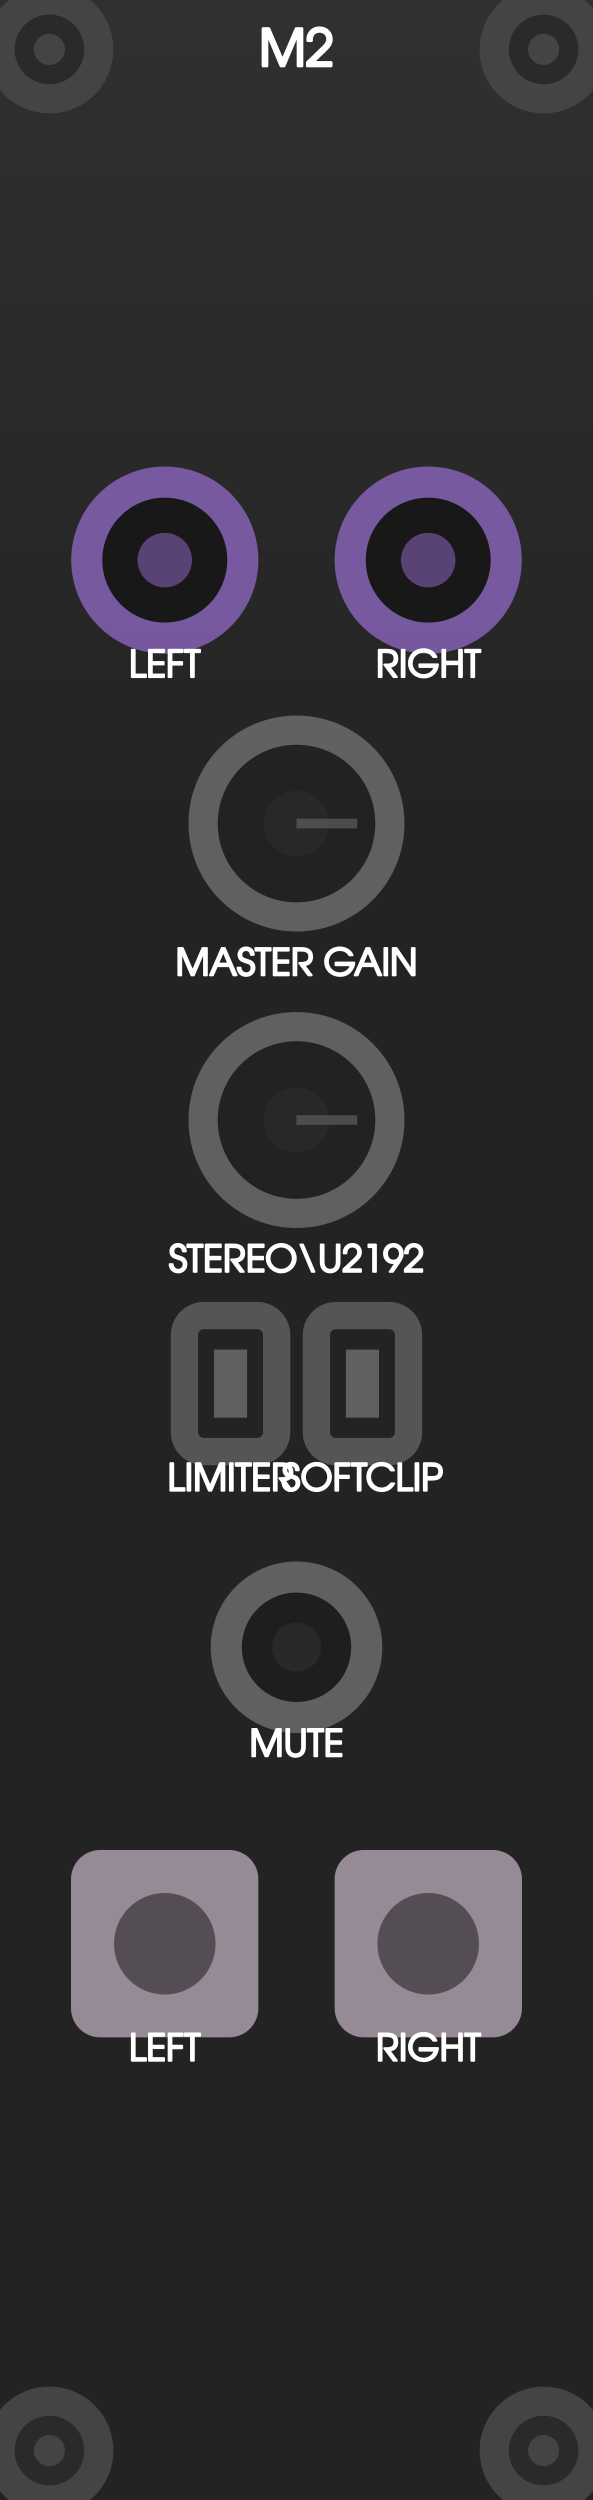
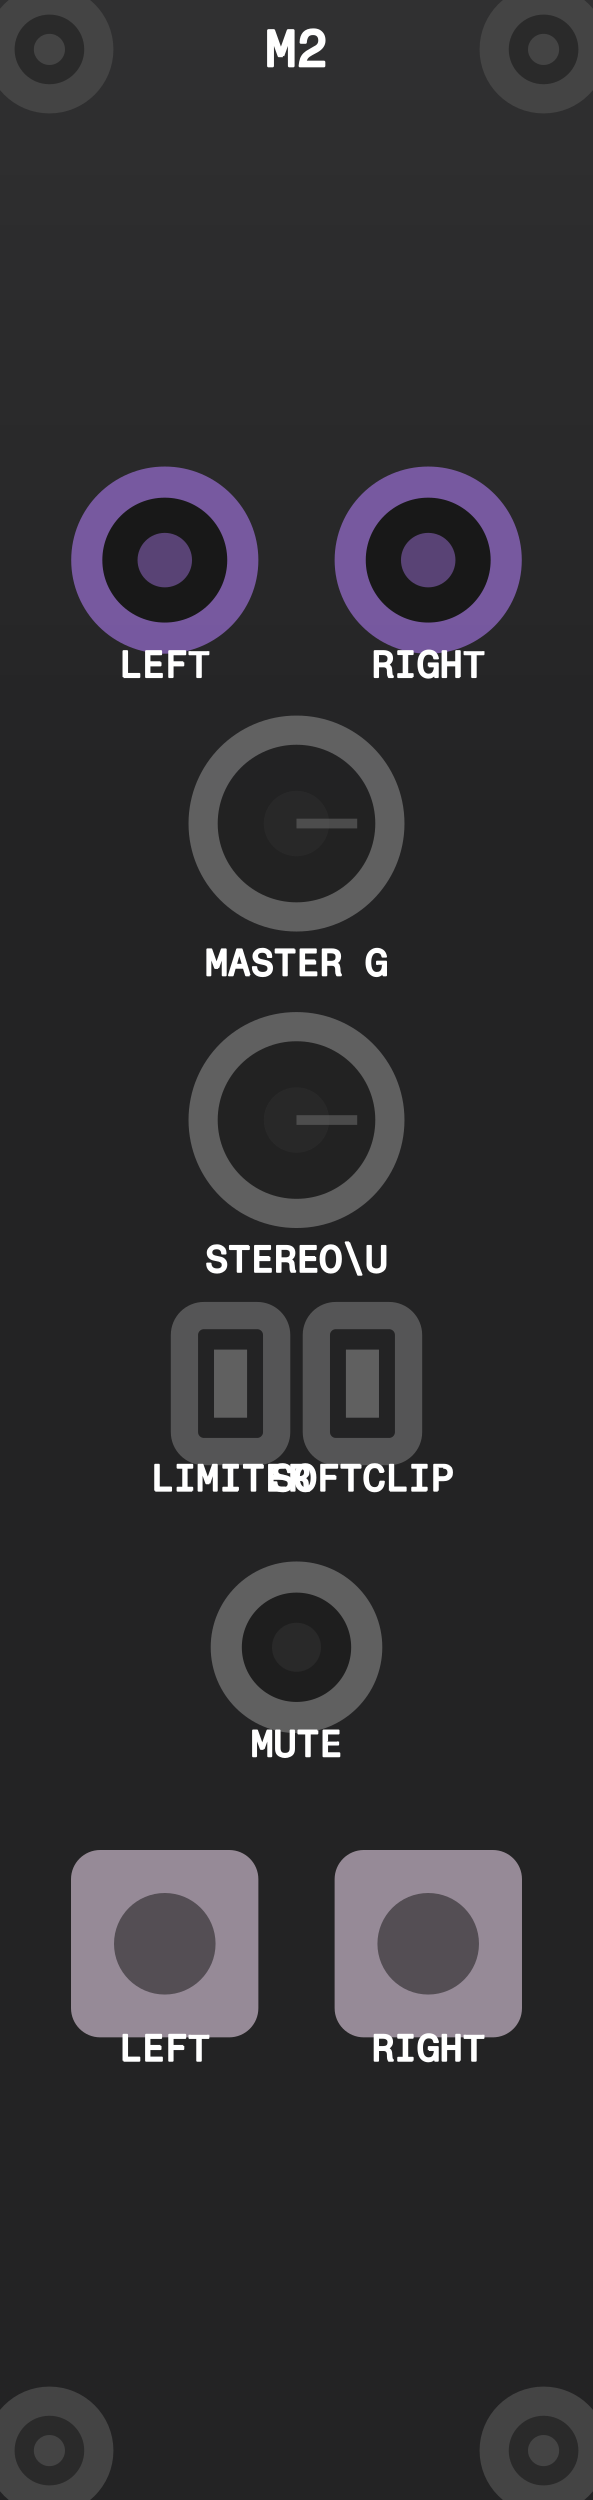
<svg xmlns="http://www.w3.org/2000/svg" viewBox="0 0 30.48 128.5" width="30.48mm" height="128.5mm">
  <g id="layer-background">
    <rect x="0.3" y="0.3" width="29.88" height="127.9" fill="none" stroke="#333" stroke-width="1.5" />
    <rect x="0" y="0.000" width="30.48" height="1.295" fill="#303031" />
    <rect x="0" y="1.285" width="30.48" height="1.295" fill="#303031" />
    <rect x="0" y="2.570" width="30.48" height="1.295" fill="#2f2f30" />
    <rect x="0" y="3.855" width="30.48" height="1.295" fill="#2f2f30" />
    <rect x="0" y="5.140" width="30.48" height="1.295" fill="#2e2e2f" />
    <rect x="0" y="6.425" width="30.48" height="1.295" fill="#2e2e2f" />
    <rect x="0" y="7.710" width="30.48" height="1.295" fill="#2e2e2f" />
    <rect x="0" y="8.995" width="30.48" height="1.295" fill="#2d2d2e" />
    <rect x="0" y="10.280" width="30.48" height="1.295" fill="#2d2d2e" />
    <rect x="0" y="11.565" width="30.48" height="1.295" fill="#2c2c2d" />
    <rect x="0" y="12.850" width="30.48" height="1.295" fill="#2c2c2d" />
    <rect x="0" y="14.135" width="30.48" height="1.295" fill="#2c2c2d" />
    <rect x="0" y="15.420" width="30.48" height="1.295" fill="#2b2b2c" />
    <rect x="0" y="16.705" width="30.48" height="1.295" fill="#2b2b2c" />
    <rect x="0" y="17.990" width="30.48" height="1.295" fill="#2a2a2b" />
    <rect x="0" y="19.275" width="30.48" height="1.295" fill="#2a2a2b" />
    <rect x="0" y="20.560" width="30.48" height="1.295" fill="#2a2a2b" />
    <rect x="0" y="21.845" width="30.48" height="1.295" fill="#29292a" />
    <rect x="0" y="23.130" width="30.48" height="1.295" fill="#29292a" />
    <rect x="0" y="24.415" width="30.48" height="1.295" fill="#29292a" />
    <rect x="0" y="25.700" width="30.48" height="1.295" fill="#282829" />
    <rect x="0" y="26.985" width="30.48" height="1.295" fill="#282829" />
    <rect x="0" y="28.270" width="30.48" height="1.295" fill="#272728" />
    <rect x="0" y="29.555" width="30.48" height="1.295" fill="#272728" />
    <rect x="0" y="30.840" width="30.48" height="1.295" fill="#272728" />
    <rect x="0" y="32.125" width="30.48" height="1.295" fill="#262627" />
    <rect x="0" y="33.410" width="30.48" height="1.295" fill="#262627" />
    <rect x="0" y="34.695" width="30.48" height="1.295" fill="#252526" />
    <rect x="0" y="35.980" width="30.48" height="1.295" fill="#252526" />
    <rect x="0" y="37.265" width="30.48" height="1.295" fill="#252526" />
    <rect x="0" y="38.550" width="30.48" height="1.295" fill="#242425" />
    <rect x="0" y="39.835" width="30.48" height="1.295" fill="#242425" />
    <rect x="0" y="41.120" width="30.48" height="1.295" fill="#232324" />
    <rect x="0" y="42.405" width="30.48" height="1.295" fill="#232324" />
    <rect x="0" y="43.690" width="30.48" height="1.295" fill="#232324" />
    <rect x="0" y="44.975" width="30.48" height="1.295" fill="#232324" />
    <rect x="0" y="46.260" width="30.48" height="1.295" fill="#232324" />
    <rect x="0" y="47.545" width="30.48" height="1.295" fill="#232324" />
    <rect x="0" y="48.830" width="30.48" height="1.295" fill="#232324" />
    <rect x="0" y="50.115" width="30.48" height="1.295" fill="#232324" />
    <rect x="0" y="51.400" width="30.48" height="1.295" fill="#232324" />
    <rect x="0" y="52.685" width="30.48" height="1.295" fill="#232324" />
    <rect x="0" y="53.970" width="30.48" height="1.295" fill="#232324" />
    <rect x="0" y="55.255" width="30.48" height="1.295" fill="#232324" />
    <rect x="0" y="56.540" width="30.48" height="1.295" fill="#232324" />
    <rect x="0" y="57.825" width="30.48" height="1.295" fill="#232324" />
    <rect x="0" y="59.110" width="30.48" height="1.295" fill="#232324" />
    <rect x="0" y="60.395" width="30.48" height="1.295" fill="#232324" />
    <rect x="0" y="61.680" width="30.48" height="1.295" fill="#232324" />
    <rect x="0" y="62.965" width="30.48" height="1.295" fill="#232324" />
    <rect x="0" y="64.250" width="30.48" height="1.295" fill="#232324" />
    <rect x="0" y="65.535" width="30.48" height="1.295" fill="#232324" />
    <rect x="0" y="66.820" width="30.48" height="1.295" fill="#232324" />
    <rect x="0" y="68.105" width="30.48" height="1.295" fill="#232324" />
    <rect x="0" y="69.390" width="30.48" height="1.295" fill="#232324" />
    <rect x="0" y="70.675" width="30.48" height="1.295" fill="#232324" />
    <rect x="0" y="71.960" width="30.48" height="1.295" fill="#232324" />
    <rect x="0" y="73.245" width="30.48" height="1.295" fill="#232324" />
    <rect x="0" y="74.530" width="30.48" height="1.295" fill="#232324" />
    <rect x="0" y="75.815" width="30.48" height="1.295" fill="#232324" />
    <rect x="0" y="77.100" width="30.48" height="1.295" fill="#232324" />
    <rect x="0" y="78.385" width="30.48" height="1.295" fill="#232324" />
    <rect x="0" y="79.670" width="30.48" height="1.295" fill="#232324" />
    <rect x="0" y="80.955" width="30.48" height="1.295" fill="#232324" />
    <rect x="0" y="82.240" width="30.48" height="1.295" fill="#232324" />
    <rect x="0" y="83.525" width="30.48" height="1.295" fill="#232324" />
    <rect x="0" y="84.810" width="30.48" height="1.295" fill="#232324" />
    <rect x="0" y="86.095" width="30.48" height="1.295" fill="#232324" />
    <rect x="0" y="87.380" width="30.48" height="1.295" fill="#232324" />
    <rect x="0" y="88.665" width="30.48" height="1.295" fill="#232324" />
    <rect x="0" y="89.950" width="30.48" height="1.295" fill="#232324" />
    <rect x="0" y="91.235" width="30.48" height="1.295" fill="#232324" />
    <rect x="0" y="92.520" width="30.48" height="1.295" fill="#232324" />
    <rect x="0" y="93.805" width="30.48" height="1.295" fill="#232324" />
    <rect x="0" y="95.090" width="30.48" height="1.295" fill="#232324" />
    <rect x="0" y="96.375" width="30.48" height="1.295" fill="#232324" />
    <rect x="0" y="97.660" width="30.48" height="1.295" fill="#232324" />
    <rect x="0" y="98.945" width="30.48" height="1.295" fill="#232324" />
    <rect x="0" y="100.230" width="30.48" height="1.295" fill="#232324" />
    <rect x="0" y="101.515" width="30.48" height="1.295" fill="#232324" />
    <rect x="0" y="102.800" width="30.48" height="1.295" fill="#232324" />
    <rect x="0" y="104.085" width="30.48" height="1.295" fill="#232324" />
    <rect x="0" y="105.370" width="30.48" height="1.295" fill="#232324" />
    <rect x="0" y="106.655" width="30.48" height="1.295" fill="#232324" />
    <rect x="0" y="107.940" width="30.48" height="1.295" fill="#232324" />
    <rect x="0" y="109.225" width="30.48" height="1.295" fill="#232324" />
    <rect x="0" y="110.510" width="30.48" height="1.295" fill="#232324" />
    <rect x="0" y="111.795" width="30.48" height="1.295" fill="#232324" />
    <rect x="0" y="113.080" width="30.48" height="1.295" fill="#232324" />
    <rect x="0" y="114.365" width="30.48" height="1.295" fill="#232324" />
    <rect x="0" y="115.650" width="30.48" height="1.295" fill="#232324" />
    <rect x="0" y="116.935" width="30.48" height="1.295" fill="#232324" />
    <rect x="0" y="118.220" width="30.48" height="1.295" fill="#232324" />
    <rect x="0" y="119.505" width="30.48" height="1.295" fill="#232324" />
    <rect x="0" y="120.790" width="30.48" height="1.295" fill="#232324" />
    <rect x="0" y="122.075" width="30.48" height="1.295" fill="#232324" />
    <rect x="0" y="123.360" width="30.48" height="1.295" fill="#232324" />
    <rect x="0" y="124.645" width="30.48" height="1.295" fill="#232324" />
    <rect x="0" y="125.930" width="30.48" height="1.295" fill="#232324" />
    <rect x="0" y="127.215" width="30.48" height="1.295" fill="#232324" />
  </g>
  <g id="layer-outlines">
    <circle cx="2.54" cy="2.54" r="2.54" fill="#2a2a2a" stroke="#444" stroke-width="1.5" />
    <circle cx="2.54" cy="2.54" r="0.8" fill="#444" />
    <circle cx="2.54" cy="125.96" r="2.54" fill="#2a2a2a" stroke="#444" stroke-width="1.5" />
    <circle cx="2.54" cy="125.96" r="0.8" fill="#444" />
    <circle cx="27.94" cy="2.54" r="2.54" fill="#2a2a2a" stroke="#444" stroke-width="1.5" />
    <circle cx="27.94" cy="2.54" r="0.8" fill="#444" />
    <circle cx="27.94" cy="125.96" r="2.54" fill="#2a2a2a" stroke="#444" stroke-width="1.5" />
    <circle cx="27.94" cy="125.96" r="0.8" fill="#444" />
    <circle cx="8.47" cy="28.79" r="4.01" fill="#111" stroke="#996dd2" stroke-width="1.6" opacity="0.7" />
    <circle cx="8.47" cy="28.79" r="1.40" fill="#996dd2" opacity="0.5" />
    <circle cx="22.01" cy="28.79" r="4.01" fill="#111" stroke="#996dd2" stroke-width="1.6" opacity="0.7" />
    <circle cx="22.01" cy="28.79" r="1.40" fill="#996dd2" opacity="0.5" />
    <circle cx="15.24" cy="42.33" r="4.80" fill="#222" stroke="#888" stroke-width="1.5" opacity="0.6" />
    <circle cx="15.24" cy="42.33" r="1.68" fill="#333" opacity="0.4" />
    <line x1="15.24" y1="42.33" x2="18.36" y2="42.33" stroke="#666" stroke-width="0.5" opacity="0.6" />
    <circle cx="15.24" cy="57.57" r="4.80" fill="#222" stroke="#888" stroke-width="1.5" opacity="0.6" />
    <circle cx="15.24" cy="57.57" r="1.68" fill="#333" opacity="0.4" />
    <line x1="15.24" y1="57.57" x2="18.36" y2="57.57" stroke="#666" stroke-width="0.5" opacity="0.6" />
    <rect x="9.48" y="67.62" width="4.74" height="6.99" rx="1" fill="none" stroke="#888" stroke-width="1.4" opacity="0.5" />
    <line x1="11.85" y1="72.87" x2="11.85" y2="69.37" stroke="#888" stroke-width="1.7" opacity="0.6" />
    <rect x="16.26" y="67.62" width="4.74" height="6.99" rx="1" fill="none" stroke="#888" stroke-width="1.4" opacity="0.5" />
    <line x1="18.63" y1="72.87" x2="18.63" y2="69.37" stroke="#888" stroke-width="1.7" opacity="0.6" />
    <circle cx="15.24" cy="84.67" r="3.61" fill="#1a1a1a" stroke="#888" stroke-width="1.6" opacity="0.6" />
    <circle cx="15.24" cy="84.67" r="1.26" fill="#333" opacity="0.5" />
    <rect x="3.65" y="95.09" width="9.63" height="9.63" rx="1.5" fill="#c8b7c7" opacity="0.7" />
    <circle cx="8.47" cy="99.91" r="2.61" fill="#111" opacity="0.5" />
    <rect x="17.20" y="95.09" width="9.63" height="9.63" rx="1.5" fill="#c8b7c7" opacity="0.7" />
    <circle cx="22.01" cy="99.91" r="2.61" fill="#111" opacity="0.5" />
  </g>
  <g id="layer-text">
-     <path d="M13.52 3.39L13.72 3.39L13.72 1.68L14.44 3.39L14.60 3.39L15.32 1.68L15.32 3.39L15.52 3.39L15.52 1.47L15.22 1.47L14.52 3.10L13.82 1.47L13.52 1.47ZM15.80 3.39L17.02 3.39L17.02 3.21L16.06 3.21L16.68 2.62C16.95 2.36 17.03 2.22 17.03 2.02C17.03 1.68 16.78 1.43 16.42 1.43C16.16 1.43 15.95 1.57 15.86 1.81C15.82 1.90 15.82 1.95 15.82 2.09L16.01 2.09C16.01 1.97 16.02 1.89 16.06 1.82C16.12 1.69 16.26 1.61 16.42 1.61C16.66 1.61 16.84 1.77 16.84 2.01C16.84 2.12 16.80 2.22 16.70 2.33C16.65 2.40 16.63 2.41 16.47 2.56L15.80 3.21Z" fill="#ffffff" stroke="#ffffff" stroke-width="0.143" stroke-linejoin="round" />
-     <path d="M6.78 34.80L7.50 34.80L7.50 34.67L6.92 34.67L6.92 33.40L6.78 33.40ZM7.66 34.80L8.43 34.80L8.43 34.67L7.80 34.67L7.80 34.15L8.41 34.15L8.41 34.03L7.80 34.03L7.80 33.52L8.43 33.52L8.43 33.40L7.66 33.40ZM8.67 34.80L8.81 34.80L8.81 34.16L9.36 34.16L9.36 34.03L8.81 34.03L8.81 33.52L9.38 33.52L9.38 33.40L8.67 33.40ZM9.82 34.80L9.96 34.80L9.96 33.52L10.28 33.52L10.28 33.40L9.50 33.40L9.50 33.52L9.82 33.52Z" fill="#ffffff" stroke="#ffffff" stroke-width="0.104" stroke-linejoin="round" />
-     <path d="M20.01 34.28C20.28 34.25 20.42 34.10 20.42 33.85C20.42 33.67 20.35 33.54 20.21 33.46C20.12 33.42 20.00 33.40 19.82 33.40L19.47 33.40L19.47 34.80L19.61 34.80L19.61 33.52L19.81 33.52C19.96 33.52 20.05 33.54 20.13 33.57C20.23 33.62 20.28 33.71 20.28 33.84C20.28 34.00 20.21 34.10 20.07 34.14C20.00 34.16 19.91 34.16 19.75 34.16L20.23 34.80L20.40 34.80ZM20.65 34.80L20.79 34.80L20.79 33.40L20.65 33.40ZM21.56 34.15L21.56 34.28L22.34 34.28C22.32 34.37 22.28 34.45 22.20 34.53C22.09 34.64 21.94 34.70 21.78 34.70C21.43 34.70 21.16 34.43 21.16 34.10C21.16 33.76 21.43 33.50 21.77 33.50C21.99 33.50 22.17 33.60 22.27 33.77L22.43 33.77C22.33 33.53 22.07 33.37 21.76 33.37C21.34 33.37 21.02 33.69 21.02 34.09C21.02 34.51 21.35 34.82 21.78 34.82C22.00 34.82 22.19 34.74 22.33 34.59C22.44 34.46 22.50 34.31 22.51 34.15ZM22.74 34.80L22.88 34.80L22.88 34.14L23.60 34.14L23.60 34.80L23.74 34.80L23.74 33.40L23.60 33.40L23.60 34.01L22.88 34.01L22.88 33.40L22.74 33.40ZM24.23 34.80L24.37 34.80L24.37 33.52L24.69 33.52L24.69 33.40L23.91 33.40L23.91 33.52L24.23 33.52Z" fill="#ffffff" stroke="#ffffff" stroke-width="0.104" stroke-linejoin="round" />
-     <path d="M9.17 50.13L9.31 50.13L9.31 48.88L9.84 50.13L9.96 50.13L10.49 48.88L10.49 50.13L10.63 50.13L10.63 48.73L10.41 48.73L9.90 49.92L9.39 48.73L9.17 48.73ZM10.79 50.13L10.94 50.13L11.15 49.66L11.80 49.66L12.00 50.13L12.16 50.13L11.55 48.73L11.40 48.73ZM11.20 49.53L11.48 48.89L11.74 49.53ZM12.21 49.74C12.23 49.99 12.40 50.16 12.65 50.16C12.90 50.16 13.08 49.98 13.08 49.74C13.08 49.62 13.03 49.51 12.94 49.44C12.88 49.40 12.82 49.37 12.68 49.33C12.55 49.29 12.51 49.27 12.47 49.24C12.43 49.21 12.40 49.14 12.40 49.08C12.40 48.94 12.50 48.83 12.65 48.83C12.79 48.83 12.88 48.93 12.90 49.08L13.04 49.08C13.04 48.86 12.88 48.70 12.65 48.70C12.42 48.70 12.26 48.86 12.26 49.08C12.26 49.18 12.30 49.27 12.36 49.33C12.41 49.38 12.46 49.40 12.62 49.46C12.73 49.49 12.79 49.51 12.84 49.55C12.90 49.59 12.93 49.66 12.93 49.75C12.93 49.91 12.82 50.03 12.66 50.03C12.57 50.03 12.48 49.99 12.43 49.92C12.39 49.87 12.37 49.83 12.36 49.74ZM13.45 50.13L13.59 50.13L13.59 48.86L13.91 48.86L13.91 48.73L13.13 48.73L13.13 48.86L13.45 48.86ZM14.07 50.13L14.84 50.13L14.84 50.00L14.21 50.00L14.21 49.49L14.82 49.49L14.82 49.36L14.21 49.36L14.21 48.86L14.84 48.86L14.84 48.73L14.07 48.73ZM15.63 49.61C15.90 49.58 16.04 49.43 16.04 49.18C16.04 49.00 15.97 48.87 15.83 48.80C15.75 48.75 15.63 48.73 15.44 48.73L15.09 48.73L15.09 50.13L15.23 50.13L15.23 48.86L15.43 48.86C15.58 48.86 15.68 48.87 15.75 48.91C15.85 48.95 15.90 49.05 15.90 49.17C15.90 49.33 15.83 49.43 15.69 49.47C15.62 49.49 15.53 49.50 15.38 49.50L15.85 50.13L16.02 50.13ZM17.25 49.48L17.25 49.61L18.04 49.61C18.02 49.70 17.97 49.78 17.89 49.86C17.78 49.97 17.63 50.03 17.47 50.03C17.13 50.03 16.85 49.77 16.85 49.43C16.85 49.09 17.12 48.83 17.47 48.83C17.68 48.83 17.87 48.93 17.96 49.10L18.12 49.10C18.03 48.86 17.76 48.70 17.46 48.70C17.04 48.70 16.71 49.02 16.71 49.43C16.71 49.84 17.04 50.16 17.48 50.16C17.70 50.16 17.89 50.08 18.02 49.92C18.14 49.79 18.20 49.64 18.21 49.48ZM18.23 50.13L18.38 50.13L18.58 49.66L19.24 49.66L19.44 50.13L19.60 50.13L18.99 48.73L18.83 48.73ZM18.64 49.53L18.91 48.89L19.18 49.53ZM19.76 50.13L19.90 50.13L19.90 48.73L19.76 48.73ZM20.19 50.13L20.33 50.13L20.33 48.90L21.17 50.13L21.31 50.13L21.31 48.73L21.17 48.73L21.17 49.89L20.38 48.73L20.19 48.73Z" fill="#ffffff" stroke="#ffffff" stroke-width="0.104" stroke-linejoin="round" />
-     <path d="M8.72 64.98C8.73 65.23 8.91 65.40 9.16 65.40C9.40 65.40 9.58 65.22 9.58 64.98C9.58 64.86 9.53 64.75 9.44 64.68C9.38 64.64 9.33 64.61 9.18 64.57C9.05 64.53 9.01 64.51 8.97 64.48C8.93 64.45 8.91 64.38 8.91 64.32C8.91 64.18 9.01 64.07 9.15 64.07C9.29 64.07 9.39 64.17 9.40 64.32L9.55 64.32C9.54 64.10 9.38 63.94 9.15 63.94C8.93 63.94 8.76 64.10 8.76 64.32C8.76 64.42 8.80 64.51 8.86 64.57C8.92 64.62 8.96 64.64 9.13 64.70C9.24 64.73 9.30 64.75 9.34 64.79C9.41 64.83 9.44 64.90 9.44 64.99C9.44 65.15 9.32 65.27 9.16 65.27C9.07 65.27 8.99 65.23 8.94 65.16C8.90 65.11 8.88 65.07 8.87 64.98ZM9.96 65.37L10.10 65.37L10.10 64.10L10.42 64.10L10.42 63.97L9.63 63.97L9.63 64.10L9.96 64.10ZM10.58 65.37L11.35 65.37L11.35 65.24L10.72 65.24L10.72 64.73L11.33 64.73L11.33 64.60L10.72 64.60L10.72 64.10L11.35 64.10L11.35 63.97L10.58 63.97ZM12.14 64.85C12.41 64.82 12.55 64.67 12.55 64.42C12.55 64.24 12.48 64.11 12.34 64.04C12.25 63.99 12.13 63.97 11.95 63.97L11.60 63.97L11.60 65.37L11.74 65.37L11.74 64.10L11.94 64.10C12.08 64.10 12.18 64.11 12.26 64.15C12.35 64.19 12.41 64.29 12.41 64.41C12.41 64.57 12.33 64.67 12.19 64.71C12.13 64.73 12.04 64.74 11.88 64.74L12.35 65.37L12.53 65.37ZM12.78 65.37L13.55 65.37L13.55 65.24L12.92 65.24L12.92 64.73L13.52 64.73L13.52 64.60L12.92 64.60L12.92 64.10L13.55 64.10L13.55 63.97L12.78 63.97ZM14.46 63.94C14.05 63.94 13.71 64.27 13.71 64.66C13.71 65.07 14.04 65.40 14.46 65.40C14.86 65.40 15.20 65.07 15.20 64.67C15.20 64.27 14.86 63.94 14.46 63.94ZM14.46 64.07C14.78 64.07 15.05 64.34 15.05 64.67C15.05 65.00 14.78 65.27 14.46 65.27C14.12 65.27 13.85 65.00 13.85 64.67C13.85 64.34 14.13 64.07 14.46 64.07ZM16.16 65.37L15.57 63.97L15.44 63.97L16.03 65.37ZM16.49 63.97L16.49 64.84C16.49 65.02 16.52 65.13 16.59 65.22C16.67 65.33 16.81 65.40 16.97 65.40C17.13 65.40 17.27 65.33 17.35 65.22C17.42 65.13 17.45 65.02 17.45 64.84L17.45 63.97L17.31 63.97L17.31 64.84C17.31 64.97 17.29 65.07 17.24 65.13C17.19 65.22 17.08 65.27 16.97 65.27C16.86 65.27 16.75 65.22 16.70 65.13C16.65 65.07 16.63 64.97 16.63 64.84L16.63 63.97ZM17.65 65.37L18.55 65.37L18.55 65.24L17.84 65.24L18.30 64.81C18.49 64.63 18.55 64.52 18.55 64.37C18.55 64.12 18.37 63.94 18.11 63.94C17.92 63.94 17.76 64.05 17.70 64.22C17.67 64.28 17.67 64.32 17.67 64.42L17.80 64.42C17.80 64.33 17.82 64.28 17.84 64.23C17.89 64.13 17.99 64.07 18.11 64.07C18.29 64.07 18.41 64.19 18.41 64.36C18.41 64.45 18.38 64.52 18.31 64.60C18.27 64.65 18.26 64.66 18.15 64.77L17.65 65.24ZM19.18 65.37L19.32 65.37L19.32 63.97L18.94 63.97L18.94 64.10L19.18 64.10ZM20.19 65.37L20.54 64.86C20.67 64.65 20.70 64.57 20.70 64.43C20.70 64.15 20.50 63.94 20.22 63.94C19.94 63.94 19.74 64.15 19.74 64.44C19.74 64.71 19.94 64.92 20.19 64.92C20.25 64.92 20.29 64.91 20.36 64.88L20.03 65.37ZM20.22 64.07C20.42 64.07 20.56 64.23 20.56 64.44C20.56 64.64 20.41 64.80 20.22 64.80C20.03 64.80 19.89 64.65 19.89 64.44C19.89 64.22 20.02 64.07 20.22 64.07ZM20.81 65.37L21.70 65.37L21.70 65.24L21.00 65.24L21.45 64.81C21.65 64.63 21.71 64.52 21.71 64.37C21.71 64.12 21.53 63.94 21.27 63.94C21.07 63.94 20.92 64.05 20.85 64.22C20.83 64.28 20.82 64.32 20.82 64.42L20.96 64.42C20.96 64.33 20.97 64.28 21.00 64.23C21.05 64.13 21.15 64.07 21.27 64.07C21.44 64.07 21.57 64.19 21.57 64.36C21.57 64.45 21.54 64.52 21.47 64.60C21.43 64.65 21.42 64.66 21.30 64.77L20.81 65.24Z" fill="#ffffff" stroke="#ffffff" stroke-width="0.104" stroke-linejoin="round" />
-     <path d="M8.76 76.62L9.48 76.62L9.48 76.49L8.90 76.49L8.90 75.21L8.76 75.21ZM9.64 76.62L9.78 76.62L9.78 75.21L9.64 75.21ZM10.07 76.62L10.21 76.62L10.21 75.36L10.74 76.62L10.86 76.62L11.39 75.36L11.39 76.62L11.53 76.62L11.53 75.21L11.31 75.21L10.80 76.41L10.29 75.21L10.07 75.21ZM11.82 76.62L11.96 76.62L11.96 75.21L11.82 75.21ZM12.44 76.62L12.58 76.62L12.58 75.34L12.90 75.34L12.90 75.21L12.12 75.21L12.12 75.34L12.44 75.34ZM13.06 76.62L13.83 76.62L13.83 76.49L13.20 76.49L13.20 75.97L13.81 75.97L13.81 75.84L13.20 75.84L13.20 75.34L13.83 75.34L13.83 75.21L13.06 75.21ZM14.62 76.09C14.89 76.06 15.03 75.91 15.03 75.66C15.03 75.49 14.96 75.35 14.82 75.28C14.73 75.23 14.61 75.21 14.43 75.21L14.08 75.21L14.08 76.62L14.22 76.62L14.22 75.34L14.42 75.34C14.57 75.34 14.67 75.35 14.74 75.39C14.84 75.44 14.89 75.53 14.89 75.66C14.89 75.82 14.82 75.92 14.68 75.95C14.61 75.97 14.52 75.98 14.36 75.98L14.84 76.62L15.01 76.62Z" fill="#ffffff" stroke="#ffffff" stroke-width="0.104" stroke-linejoin="round" />
-     <path d="M14.52 76.22C14.54 76.47 14.71 76.64 14.96 76.64C15.21 76.64 15.39 76.46 15.39 76.22C15.39 76.10 15.34 75.99 15.25 75.92C15.19 75.88 15.13 75.86 14.99 75.81C14.86 75.77 14.82 75.76 14.78 75.72C14.74 75.69 14.71 75.63 14.71 75.56C14.71 75.42 14.82 75.32 14.96 75.32C15.10 75.32 15.20 75.41 15.21 75.57L15.35 75.57C15.35 75.34 15.19 75.19 14.96 75.19C14.73 75.19 14.57 75.34 14.57 75.56C14.57 75.66 14.61 75.75 14.67 75.81C14.72 75.87 14.77 75.89 14.93 75.94C15.04 75.97 15.10 76.00 15.15 76.03C15.21 76.07 15.24 76.15 15.24 76.23C15.24 76.39 15.13 76.51 14.97 76.51C14.88 76.51 14.79 76.47 14.74 76.41C14.70 76.36 14.68 76.31 14.67 76.22ZM16.27 75.19C15.87 75.19 15.53 75.51 15.53 75.90C15.53 76.31 15.86 76.64 16.27 76.64C16.68 76.64 17.01 76.31 17.01 75.91C17.01 75.51 16.68 75.19 16.27 75.19ZM16.27 75.32C16.60 75.32 16.87 75.59 16.87 75.92C16.87 76.24 16.60 76.51 16.27 76.51C15.94 76.51 15.67 76.24 15.67 75.91C15.67 75.59 15.94 75.32 16.27 75.32ZM17.24 76.62L17.38 76.62L17.38 75.97L17.93 75.97L17.93 75.85L17.38 75.85L17.38 75.34L17.95 75.34L17.95 75.21L17.24 75.21ZM18.39 76.62L18.53 76.62L18.53 75.34L18.85 75.34L18.85 75.21L18.07 75.21L18.07 75.34L18.39 75.34ZM20.10 76.25C20.04 76.32 20.01 76.36 19.96 76.39C19.87 76.47 19.74 76.51 19.61 76.51C19.29 76.51 19.02 76.24 19.02 75.91C19.02 75.57 19.27 75.32 19.61 75.32C19.73 75.32 19.85 75.35 19.94 75.41C20.00 75.45 20.04 75.49 20.09 75.58L20.25 75.58C20.14 75.33 19.90 75.19 19.61 75.19C19.19 75.19 18.88 75.50 18.88 75.92C18.88 76.33 19.19 76.64 19.61 76.64C19.90 76.64 20.12 76.51 20.26 76.25ZM20.48 76.62L21.20 76.62L21.20 76.49L20.62 76.49L20.62 75.21L20.48 75.21ZM21.36 76.62L21.50 76.62L21.50 75.21L21.36 75.21ZM21.79 76.62L21.93 76.62L21.93 76.05L22.20 76.05C22.39 76.05 22.49 76.02 22.58 75.96C22.67 75.89 22.72 75.78 22.72 75.64C22.72 75.48 22.66 75.35 22.55 75.29C22.46 75.23 22.36 75.21 22.18 75.21L21.79 75.21ZM21.93 75.92L21.93 75.34L22.13 75.34C22.29 75.34 22.39 75.35 22.45 75.38C22.53 75.42 22.58 75.51 22.58 75.64C22.58 75.74 22.53 75.83 22.46 75.87C22.40 75.91 22.32 75.92 22.19 75.92Z" fill="#ffffff" stroke="#ffffff" stroke-width="0.104" stroke-linejoin="round" />
-     <path d="M12.97 90.27L13.11 90.27L13.11 89.02L13.64 90.27L13.76 90.27L14.29 89.02L14.29 90.27L14.43 90.27L14.43 88.87L14.21 88.87L13.70 90.06L13.19 88.87L12.97 88.87ZM14.72 88.87L14.72 89.75C14.72 89.93 14.75 90.03 14.82 90.13C14.90 90.24 15.04 90.30 15.19 90.30C15.35 90.30 15.49 90.24 15.57 90.13C15.64 90.03 15.67 89.93 15.67 89.75L15.67 88.87L15.53 88.87L15.53 89.75C15.53 89.87 15.51 89.97 15.47 90.04C15.41 90.12 15.31 90.17 15.19 90.17C15.08 90.17 14.98 90.12 14.92 90.04C14.88 89.97 14.86 89.87 14.86 89.75L14.86 88.87ZM16.16 90.27L16.30 90.27L16.30 89.00L16.62 89.00L16.62 88.87L15.83 88.87L15.83 89.00L16.16 89.00ZM16.78 90.27L17.55 90.27L17.55 90.15L16.92 90.15L16.92 89.63L17.53 89.63L17.53 89.50L16.92 89.50L16.92 89.00L17.55 89.00L17.55 88.87L16.78 88.87Z" fill="#ffffff" stroke="#ffffff" stroke-width="0.104" stroke-linejoin="round" />
-     <path d="M6.78 105.92L7.50 105.92L7.50 105.79L6.92 105.79L6.92 104.52L6.78 104.52ZM7.66 105.92L8.43 105.92L8.43 105.79L7.80 105.79L7.80 105.27L8.41 105.27L8.41 105.15L7.80 105.15L7.80 104.64L8.43 104.64L8.43 104.52L7.66 104.52ZM8.67 105.92L8.81 105.92L8.81 105.28L9.36 105.28L9.36 105.15L8.81 105.15L8.81 104.64L9.38 104.64L9.38 104.52L8.67 104.52ZM9.82 105.92L9.96 105.92L9.96 104.64L10.28 104.64L10.28 104.52L9.50 104.52L9.50 104.64L9.82 104.64Z" fill="#ffffff" stroke="#ffffff" stroke-width="0.104" stroke-linejoin="round" />
-     <path d="M20.01 105.40C20.28 105.37 20.42 105.22 20.42 104.97C20.42 104.79 20.35 104.66 20.21 104.58C20.12 104.54 20.00 104.52 19.82 104.52L19.47 104.52L19.47 105.92L19.61 105.92L19.61 104.64L19.81 104.64C19.96 104.64 20.05 104.66 20.13 104.69C20.23 104.74 20.28 104.83 20.28 104.96C20.28 105.12 20.21 105.22 20.07 105.26C20.00 105.28 19.91 105.28 19.75 105.28L20.23 105.92L20.40 105.92ZM20.65 105.92L20.79 105.92L20.79 104.52L20.65 104.52ZM21.56 105.27L21.56 105.40L22.34 105.40C22.32 105.49 22.28 105.57 22.20 105.65C22.09 105.76 21.94 105.82 21.78 105.82C21.43 105.82 21.16 105.55 21.16 105.22C21.16 104.88 21.43 104.62 21.77 104.62C21.99 104.62 22.17 104.72 22.27 104.89L22.43 104.89C22.33 104.65 22.07 104.49 21.76 104.49C21.34 104.49 21.02 104.81 21.02 105.21C21.02 105.63 21.35 105.94 21.78 105.94C22.00 105.94 22.19 105.86 22.33 105.71C22.44 105.58 22.50 105.43 22.51 105.27ZM22.74 105.92L22.88 105.92L22.88 105.26L23.60 105.26L23.60 105.92L23.74 105.92L23.74 104.52L23.60 104.52L23.60 105.13L22.88 105.13L22.88 104.52L22.74 104.52ZM24.23 105.92L24.37 105.92L24.37 104.64L24.69 104.64L24.69 104.52L23.91 104.52L23.91 104.64L24.23 104.64Z" fill="#ffffff" stroke="#ffffff" stroke-width="0.104" stroke-linejoin="round" />
+     <path d="M14.54 2.87L14.34 2.87L14.01 1.95L14.01 3.39L13.80 3.39L13.80 1.57L14.07 1.57L14.44 2.61L14.81 1.57L15.07 1.57L15.07 3.39L14.87 3.39L14.87 1.95L14.54 2.87M15.68 3.19L16.65 3.19L16.65 3.39L15.42 3.39Q15.44 3.17 15.49 3.03Q15.54 2.89 15.65 2.78Q15.75 2.68 15.94 2.58L16.18 2.44Q16.31 2.38 16.37 2.29Q16.43 2.20 16.43 2.08Q16.43 1.92 16.35 1.83Q16.26 1.73 16.09 1.73Q15.89 1.73 15.80 1.85Q15.71 1.98 15.70 2.18L15.47 2.18Q15.48 1.87 15.63 1.70Q15.79 1.53 16.10 1.53Q16.29 1.53 16.41 1.60Q16.54 1.68 16.60 1.80Q16.66 1.92 16.66 2.08Q16.66 2.42 16.28 2.63L16.02 2.77Q15.85 2.86 15.77 2.96Q15.70 3.06 15.68 3.19" fill="#ffffff" stroke="#ffffff" stroke-width="0.143" stroke-linejoin="round" />
+     <path d="M6.35 34.80L6.35 33.47L6.53 33.47L6.53 34.64L7.16 34.64L7.16 34.80L6.35 34.80M8.25 34.04L8.25 34.20L7.68 34.20L7.68 34.64L8.32 34.64L8.32 34.80L7.51 34.80L7.51 33.47L8.28 33.47L8.28 33.63L7.68 33.63L7.68 34.04L8.25 34.04M9.42 34.04L9.42 34.20L8.87 34.20L8.87 34.80L8.70 34.80L8.70 33.47L9.52 33.47L9.52 33.63L8.87 33.63L8.87 34.04L9.42 34.04M10.71 33.47L10.71 33.63L10.32 33.63L10.32 34.80L10.14 34.80L10.14 33.63L9.74 33.63L9.74 33.47" fill="#ffffff" stroke="#ffffff" stroke-width="0.104" stroke-linejoin="round" />
+     <path d="M19.72 34.25L19.43 34.25L19.43 34.80L19.26 34.80L19.26 33.47L19.72 33.47Q19.91 33.47 20.03 33.56Q20.15 33.65 20.15 33.83Q20.15 33.95 20.09 34.03Q20.04 34.11 19.93 34.17Q20 34.20 20.03 34.23Q20.07 34.26 20.09 34.32Q20.11 34.38 20.11 34.48L20.12 34.58Q20.12 34.62 20.13 34.67Q20.14 34.73 20.19 34.76L20.19 34.80L19.99 34.80Q19.97 34.76 19.95 34.70Q19.94 34.64 19.94 34.58L19.94 34.49Q19.94 34.38 19.89 34.32Q19.83 34.25 19.72 34.25M19.69 33.62L19.43 33.62L19.43 34.10L19.69 34.10Q19.82 34.10 19.89 34.05Q19.97 33.99 19.97 33.85Q19.97 33.73 19.89 33.68Q19.82 33.62 19.69 33.62M21.21 34.80L20.47 34.80L20.47 34.65L20.75 34.65L20.75 33.62L20.47 33.62L20.47 33.47L21.21 33.47L21.21 33.62L20.93 33.62L20.93 34.65L21.21 34.65L21.21 34.80M22.04 34.25L22.04 34.10L22.50 34.10L22.50 34.80L22.37 34.80L22.36 34.62Q22.31 34.73 22.22 34.78Q22.14 34.83 22.02 34.83Q21.87 34.83 21.75 34.75Q21.63 34.67 21.57 34.52Q21.51 34.36 21.51 34.14Q21.51 33.92 21.57 33.76Q21.64 33.60 21.76 33.52Q21.88 33.44 22.04 33.44Q22.22 33.44 22.34 33.53Q22.46 33.63 22.51 33.84L22.32 33.84Q22.30 33.70 22.22 33.65Q22.15 33.60 22.04 33.60Q21.87 33.60 21.78 33.74Q21.69 33.89 21.69 34.13Q21.69 34.41 21.78 34.55Q21.88 34.68 22.03 34.68Q22.14 34.68 22.21 34.63Q22.28 34.58 22.31 34.49Q22.35 34.40 22.35 34.29L22.35 34.25L22.04 34.25M23.63 34.80L23.45 34.80L23.45 34.20L22.93 34.20L22.93 34.80L22.75 34.80L22.75 33.47L22.93 33.47L22.93 34.04L23.45 34.04L23.45 33.47L23.63 33.47L23.63 34.80M24.85 33.47L24.85 33.63L24.45 33.63L24.45 34.80L24.27 34.80L24.27 33.63L23.88 33.63L23.88 33.47" fill="#ffffff" stroke="#ffffff" stroke-width="0.104" stroke-linejoin="round" />
+     <path d="M11.21 49.75L11.06 49.75L10.81 49.08L10.81 50.13L10.66 50.13L10.66 48.80L10.86 48.80L11.13 49.57L11.40 48.80L11.60 48.80L11.60 50.13L11.45 50.13L11.45 49.08L11.21 49.75M12.83 50.13L12.65 50.13L12.53 49.74L12.07 49.74L11.96 50.13L11.77 50.13L12.19 48.80L12.42 48.80L12.83 50.13M12.30 48.96L12.12 49.59L12.49 49.59L12.30 48.96M13.94 49.16L13.94 49.19L13.77 49.19Q13.77 49.07 13.70 49Q13.63 48.92 13.49 48.92Q13.35 48.92 13.28 48.98Q13.21 49.05 13.21 49.13Q13.21 49.29 13.39 49.34L13.66 49.40Q13.82 49.43 13.90 49.53Q13.98 49.62 13.98 49.75Q13.98 49.89 13.92 49.98Q13.86 50.07 13.75 50.12Q13.65 50.17 13.51 50.17Q13.26 50.17 13.13 50.04Q13 49.92 13 49.71L13.17 49.71Q13.17 49.84 13.26 49.93Q13.34 50.01 13.51 50.01Q13.66 50.01 13.73 49.94Q13.80 49.88 13.80 49.78Q13.80 49.69 13.75 49.64Q13.70 49.59 13.60 49.56L13.33 49.50Q13.18 49.47 13.11 49.38Q13.03 49.29 13.03 49.15Q13.03 49.04 13.09 48.96Q13.15 48.87 13.25 48.82Q13.35 48.77 13.50 48.77Q13.63 48.77 13.73 48.83Q13.83 48.88 13.89 48.96Q13.94 49.05 13.94 49.16M15.14 48.80L15.14 48.96L14.74 48.96L14.74 50.13L14.57 50.13L14.57 48.96L14.17 48.96L14.17 48.80L15.14 48.80M16.20 49.37L16.20 49.53L15.63 49.53L15.63 49.98L16.26 49.98L16.26 50.13L15.45 50.13L15.45 48.80L16.23 48.80L16.23 48.96L15.63 48.96L15.63 49.37L16.20 49.37M17.05 49.59L16.77 49.59L16.77 50.13L16.59 50.13L16.59 48.80L17.06 48.80Q17.25 48.80 17.37 48.89Q17.48 48.98 17.48 49.17Q17.48 49.28 17.43 49.36Q17.38 49.44 17.26 49.50Q17.33 49.53 17.37 49.56Q17.41 49.60 17.42 49.65Q17.44 49.71 17.45 49.81L17.45 49.91Q17.46 49.96 17.47 50.01Q17.48 50.06 17.52 50.09L17.52 50.13L17.33 50.13Q17.31 50.09 17.29 50.03Q17.28 49.97 17.28 49.91L17.28 49.83Q17.28 49.71 17.22 49.65Q17.17 49.59 17.05 49.59M17.02 48.95L16.77 48.95L16.77 49.44L17.02 49.44Q17.15 49.44 17.23 49.38Q17.30 49.32 17.30 49.19Q17.30 49.06 17.23 49.01Q17.16 48.95 17.02 48.95M19.38 49.59L19.38 49.43L19.84 49.43L19.84 50.13L19.71 50.13L19.69 49.95Q19.65 50.06 19.56 50.11Q19.47 50.17 19.36 50.17Q19.20 50.17 19.09 50.08Q18.97 50 18.91 49.85Q18.84 49.70 18.84 49.48Q18.84 49.25 18.91 49.09Q18.98 48.94 19.10 48.86Q19.22 48.77 19.38 48.77Q19.55 48.77 19.68 48.87Q19.80 48.96 19.84 49.17L19.66 49.17Q19.63 49.03 19.56 48.98Q19.48 48.93 19.38 48.93Q19.21 48.93 19.12 49.07Q19.03 49.22 19.03 49.47Q19.03 49.74 19.12 49.88Q19.21 50.01 19.36 50.01Q19.48 50.01 19.55 49.96Q19.62 49.91 19.65 49.82Q19.68 49.73 19.68 49.62L19.68 49.59" fill="#ffffff" stroke="#ffffff" stroke-width="0.104" stroke-linejoin="round" />
+     <path d="M11.59 64.40L11.59 64.43L11.42 64.43Q11.42 64.31 11.35 64.24Q11.28 64.16 11.14 64.16Q11 64.16 10.93 64.22Q10.86 64.29 10.86 64.37Q10.86 64.53 11.04 64.58L11.31 64.64Q11.47 64.67 11.55 64.77Q11.63 64.86 11.63 64.99Q11.63 65.13 11.57 65.22Q11.51 65.31 11.40 65.36Q11.30 65.41 11.16 65.41Q10.91 65.41 10.78 65.28Q10.65 65.16 10.65 64.95L10.82 64.95Q10.82 65.08 10.91 65.17Q11 65.25 11.16 65.25Q11.31 65.25 11.38 65.18Q11.45 65.12 11.45 65.02Q11.45 64.93 11.40 64.88Q11.35 64.83 11.26 64.80L10.98 64.74Q10.84 64.71 10.76 64.62Q10.68 64.53 10.68 64.39Q10.68 64.28 10.74 64.20Q10.80 64.11 10.90 64.06Q11 64.01 11.15 64.01Q11.29 64.01 11.39 64.07Q11.49 64.12 11.54 64.20Q11.59 64.29 11.59 64.40M12.79 64.04L12.79 64.20L12.39 64.20L12.39 65.37L12.22 65.37L12.22 64.20L11.82 64.20L11.82 64.04L12.79 64.04M13.85 64.61L13.85 64.77L13.28 64.77L13.28 65.22L13.92 65.22L13.92 65.37L13.11 65.37L13.11 64.04L13.88 64.04L13.88 64.20L13.28 64.20L13.28 64.61L13.85 64.61M14.70 64.83L14.42 64.83L14.42 65.37L14.24 65.37L14.24 64.04L14.71 64.04Q14.90 64.04 15.02 64.13Q15.13 64.22 15.13 64.41Q15.13 64.52 15.08 64.60Q15.03 64.68 14.91 64.74Q14.98 64.77 15.02 64.80Q15.06 64.84 15.08 64.89Q15.09 64.95 15.10 65.05L15.11 65.15Q15.11 65.20 15.12 65.25Q15.13 65.30 15.17 65.33L15.17 65.37L14.98 65.37Q14.96 65.33 14.94 65.27Q14.93 65.21 14.93 65.15L14.93 65.07Q14.93 64.95 14.88 64.89Q14.82 64.83 14.70 64.83M14.68 64.19L14.42 64.19L14.42 64.68L14.68 64.68Q14.80 64.68 14.88 64.62Q14.95 64.56 14.95 64.43Q14.95 64.30 14.88 64.25Q14.81 64.19 14.68 64.19M16.20 64.61L16.20 64.77L15.63 64.77L15.63 65.22L16.26 65.22L16.26 65.37L15.45 65.37L15.45 64.04L16.23 64.04L16.23 64.20L15.63 64.20L15.63 64.61L16.20 64.61M17 64.01Q17.25 64.01 17.38 64.20Q17.52 64.38 17.52 64.71Q17.52 65.04 17.38 65.22Q17.25 65.41 17 65.41Q16.76 65.41 16.62 65.22Q16.48 65.04 16.48 64.71Q16.48 64.38 16.62 64.20Q16.76 64.01 17 64.01M17 64.17Q16.85 64.17 16.76 64.31Q16.67 64.46 16.67 64.71Q16.67 64.96 16.76 65.11Q16.85 65.25 17 65.25Q17.16 65.25 17.25 65.11Q17.33 64.96 17.33 64.71Q17.33 64.46 17.25 64.31Q17.16 64.17 17 64.17M17.94 63.86L18.58 65.52L18.41 65.52L17.77 63.86L17.94 63.86M19.63 64.96L19.63 64.04L19.81 64.04L19.81 64.98Q19.81 65.13 19.75 65.23Q19.68 65.32 19.58 65.36Q19.47 65.41 19.35 65.41Q19.22 65.41 19.11 65.36Q19.01 65.32 18.95 65.22Q18.89 65.13 18.89 64.98L18.89 64.04L19.06 64.04L19.06 64.96Q19.06 65.07 19.10 65.14Q19.14 65.20 19.21 65.22Q19.27 65.25 19.35 65.25Q19.43 65.25 19.49 65.22Q19.55 65.20 19.59 65.13Q19.63 65.07 19.63 64.96" fill="#ffffff" stroke="#ffffff" stroke-width="0.104" stroke-linejoin="round" />
+     <path d="M7.98 76.62L7.98 75.29L8.16 75.29L8.16 76.46L8.79 76.46L8.79 76.62L7.98 76.62M9.88 76.62L9.13 76.62L9.13 76.47L9.42 76.47L9.42 75.44L9.13 75.44L9.13 75.29L9.88 75.29L9.88 75.44L9.59 75.44L9.59 76.47L9.88 76.47L9.88 76.62M10.76 76.24L10.61 76.24L10.36 75.56L10.36 76.62L10.21 76.62L10.21 75.29L10.41 75.29L10.68 76.05L10.95 75.29L11.14 75.29L11.14 76.62L10.99 76.62L10.99 75.56L10.76 76.24M12.23 76.62L11.48 76.62L11.48 76.47L11.76 76.47L11.76 75.44L11.48 75.44L11.48 75.29L12.23 75.29L12.23 75.44L11.94 75.44L11.94 76.47L12.23 76.47L12.23 76.62M13.51 75.29L13.51 75.44L13.12 75.44L13.12 76.62L12.94 76.62L12.94 75.44L12.54 75.44L12.54 75.29L13.51 75.29M14.58 75.86L14.58 76.01L14.01 76.01L14.01 76.46L14.64 76.46L14.64 76.62L13.83 76.62L13.83 75.29L14.60 75.29L14.60 75.44L14.01 75.44L14.01 75.86L14.58 75.86M15.43 76.07L15.14 76.07L15.14 76.62L14.97 76.62L14.97 75.29L15.43 75.29Q15.62 75.29 15.74 75.38Q15.86 75.47 15.86 75.65Q15.86 75.77 15.81 75.84Q15.75 75.92 15.64 75.98Q15.71 76.01 15.74 76.05Q15.78 76.08 15.80 76.14Q15.82 76.20 15.82 76.29L15.83 76.39Q15.83 76.44 15.84 76.49Q15.85 76.54 15.90 76.57L15.90 76.62L15.70 76.62Q15.68 76.57 15.67 76.51Q15.65 76.46 15.65 76.39L15.65 76.31Q15.65 76.19 15.60 76.13Q15.55 76.07 15.43 76.07M15.40 75.44L15.14 75.44L15.14 75.92L15.40 75.92Q15.53 75.92 15.60 75.86Q15.68 75.81 15.68 75.67Q15.68 75.55 15.60 75.49Q15.53 75.44 15.40 75.44" fill="#ffffff" stroke="#ffffff" stroke-width="0.104" stroke-linejoin="round" />
+     <path d="M14.98 75.65L14.98 75.67L14.81 75.67Q14.80 75.56 14.74 75.48Q14.67 75.41 14.53 75.41Q14.39 75.41 14.32 75.47Q14.25 75.53 14.25 75.62Q14.25 75.78 14.43 75.82L14.70 75.88Q14.86 75.92 14.94 76.01Q15.02 76.11 15.02 76.24Q15.02 76.37 14.96 76.46Q14.90 76.55 14.79 76.60Q14.69 76.65 14.55 76.65Q14.30 76.65 14.17 76.53Q14.04 76.40 14.03 76.19L14.21 76.19Q14.21 76.32 14.29 76.41Q14.38 76.49 14.55 76.49Q14.70 76.49 14.77 76.43Q14.84 76.36 14.84 76.26Q14.84 76.17 14.79 76.12Q14.74 76.07 14.64 76.05L14.37 75.98Q14.22 75.95 14.15 75.86Q14.07 75.77 14.07 75.63Q14.07 75.52 14.13 75.44Q14.18 75.35 14.29 75.30Q14.39 75.26 14.53 75.26Q14.67 75.26 14.77 75.31Q14.87 75.36 14.93 75.45Q14.98 75.54 14.98 75.65M15.69 75.26Q15.94 75.26 16.07 75.44Q16.21 75.62 16.21 75.95Q16.21 76.28 16.07 76.47Q15.94 76.65 15.69 76.65Q15.45 76.65 15.31 76.47Q15.17 76.28 15.17 75.95Q15.17 75.62 15.31 75.44Q15.45 75.26 15.69 75.26M15.69 75.41Q15.54 75.41 15.45 75.56Q15.36 75.70 15.36 75.95Q15.36 76.21 15.45 76.35Q15.54 76.49 15.69 76.49Q15.85 76.49 15.94 76.35Q16.02 76.21 16.02 75.95Q16.02 75.70 15.94 75.56Q15.85 75.41 15.69 75.41M17.24 75.86L17.24 76.01L16.68 76.01L16.68 76.62L16.51 76.62L16.51 75.29L17.33 75.29L17.33 75.44L16.68 75.44L16.68 75.86L17.24 75.86M18.53 75.29L18.53 75.44L18.13 75.44L18.13 76.62L17.95 76.62L17.95 75.44L17.55 75.44L17.55 75.29L18.53 75.29M19.72 75.66L19.54 75.66Q19.51 75.55 19.45 75.48Q19.39 75.41 19.26 75.41Q19.14 75.41 19.06 75.48Q18.98 75.55 18.95 75.67Q18.91 75.79 18.91 75.95Q18.91 76.22 19 76.36Q19.09 76.49 19.26 76.49Q19.39 76.49 19.46 76.41Q19.52 76.33 19.55 76.16L19.73 76.16Q19.71 76.41 19.58 76.53Q19.46 76.65 19.26 76.65Q19.09 76.65 18.97 76.56Q18.85 76.48 18.79 76.32Q18.73 76.17 18.73 75.96Q18.73 75.81 18.76 75.69Q18.79 75.56 18.85 75.46Q18.91 75.37 19.02 75.31Q19.12 75.26 19.27 75.26Q19.40 75.26 19.49 75.31Q19.59 75.36 19.64 75.45Q19.70 75.54 19.72 75.66M20.04 76.62L20.04 75.29L20.21 75.29L20.21 76.46L20.85 76.46L20.85 76.62L20.04 76.62M21.93 76.62L21.19 76.62L21.19 76.47L21.47 76.47L21.47 75.44L21.19 75.44L21.19 75.29L21.93 75.29L21.93 75.44L21.65 75.44L21.65 76.47L21.93 76.47L21.93 76.62M22.50 76.62L22.32 76.62L22.32 75.29L22.81 75.29Q22.93 75.29 23.02 75.33Q23.12 75.38 23.18 75.46Q23.23 75.55 23.23 75.68Q23.23 75.82 23.18 75.90Q23.12 75.99 23.02 76.04Q22.93 76.08 22.81 76.08L22.50 76.08L22.50 76.62M22.50 75.44L22.50 75.93L22.78 75.93Q22.91 75.93 22.98 75.86Q23.05 75.80 23.05 75.68Q23.05 75.57 22.98 75.50Q22.91 75.44 22.78 75.44" fill="#ffffff" stroke="#ffffff" stroke-width="0.104" stroke-linejoin="round" />
+     <path d="M13.55 89.89L13.41 89.89L13.16 89.22L13.16 90.27L13.01 90.27L13.01 88.95L13.21 88.95L13.48 89.71L13.75 88.95L13.94 88.95L13.94 90.27L13.79 90.27L13.79 89.22L13.55 89.89M14.94 89.86L14.94 88.95L15.11 88.95L15.11 89.88Q15.11 90.04 15.05 90.13Q14.99 90.22 14.88 90.26Q14.78 90.31 14.65 90.31Q14.52 90.31 14.42 90.26Q14.31 90.22 14.25 90.13Q14.19 90.03 14.19 89.88L14.19 88.95L14.37 88.95L14.37 89.86Q14.37 89.97 14.41 90.04Q14.45 90.10 14.51 90.13Q14.57 90.15 14.65 90.15Q14.73 90.15 14.79 90.13Q14.86 90.10 14.90 90.04Q14.94 89.97 14.94 89.86M16.31 88.95L16.31 89.10L15.92 89.10L15.92 90.27L15.74 90.27L15.74 89.10L15.34 89.10L15.34 88.95L16.31 88.95M17.38 89.52L17.38 89.67L16.81 89.67L16.81 90.12L17.44 90.12L17.44 90.27L16.63 90.27L16.63 88.95L17.40 88.95L17.40 89.10L16.81 89.10L16.81 89.52" fill="#ffffff" stroke="#ffffff" stroke-width="0.104" stroke-linejoin="round" />
+     <path d="M6.35 105.92L6.35 104.59L6.53 104.59L6.53 105.76L7.16 105.76L7.16 105.92L6.35 105.92M8.25 105.16L8.25 105.32L7.68 105.32L7.68 105.76L8.32 105.76L8.32 105.92L7.51 105.92L7.51 104.59L8.28 104.59L8.28 104.75L7.68 104.75L7.68 105.16L8.25 105.16M9.42 105.16L9.42 105.32L8.87 105.32L8.87 105.92L8.70 105.92L8.70 104.59L9.52 104.59L9.52 104.75L8.87 104.75L8.87 105.16L9.42 105.16M10.71 104.59L10.71 104.75L10.32 104.75L10.32 105.92L10.14 105.92L10.14 104.75L9.74 104.75L9.74 104.59" fill="#ffffff" stroke="#ffffff" stroke-width="0.104" stroke-linejoin="round" />
+     <path d="M19.72 105.37L19.43 105.37L19.43 105.92L19.26 105.92L19.26 104.59L19.72 104.59Q19.91 104.59 20.03 104.68Q20.15 104.77 20.15 104.95Q20.15 105.07 20.09 105.15Q20.04 105.23 19.93 105.29Q20 105.32 20.03 105.35Q20.07 105.38 20.09 105.44Q20.11 105.50 20.11 105.60L20.12 105.70Q20.12 105.74 20.13 105.79Q20.14 105.85 20.19 105.88L20.19 105.92L19.99 105.92Q19.97 105.88 19.95 105.82Q19.94 105.76 19.94 105.70L19.94 105.61Q19.94 105.50 19.89 105.44Q19.83 105.37 19.72 105.37M19.69 104.74L19.43 104.74L19.43 105.22L19.69 105.22Q19.82 105.22 19.89 105.17Q19.97 105.11 19.97 104.97Q19.97 104.85 19.89 104.80Q19.82 104.74 19.69 104.74M21.21 105.92L20.47 105.92L20.47 105.77L20.75 105.77L20.75 104.74L20.47 104.74L20.47 104.59L21.21 104.59L21.21 104.74L20.93 104.74L20.93 105.77L21.21 105.77L21.21 105.92M22.04 105.37L22.04 105.22L22.50 105.22L22.50 105.92L22.37 105.92L22.36 105.74Q22.31 105.85 22.22 105.90Q22.14 105.95 22.02 105.95Q21.87 105.95 21.75 105.87Q21.63 105.79 21.57 105.64Q21.51 105.48 21.51 105.26Q21.51 105.04 21.57 104.88Q21.64 104.72 21.76 104.64Q21.88 104.56 22.04 104.56Q22.22 104.56 22.34 104.65Q22.46 104.75 22.51 104.96L22.32 104.96Q22.30 104.82 22.22 104.77Q22.15 104.72 22.04 104.72Q21.87 104.72 21.78 104.86Q21.69 105.01 21.69 105.25Q21.69 105.53 21.78 105.67Q21.88 105.80 22.03 105.80Q22.14 105.80 22.21 105.75Q22.28 105.70 22.31 105.61Q22.35 105.52 22.35 105.41L22.35 105.37L22.04 105.37M23.63 105.92L23.45 105.92L23.45 105.32L22.93 105.32L22.93 105.92L22.75 105.92L22.75 104.59L22.93 104.59L22.93 105.16L23.45 105.16L23.45 104.59L23.63 104.59L23.63 105.92M24.85 104.59L24.85 104.75L24.45 104.75L24.45 105.92L24.27 105.92L24.27 104.75L23.88 104.75L23.88 104.59" fill="#ffffff" stroke="#ffffff" stroke-width="0.104" stroke-linejoin="round" />
  </g>
</svg>
